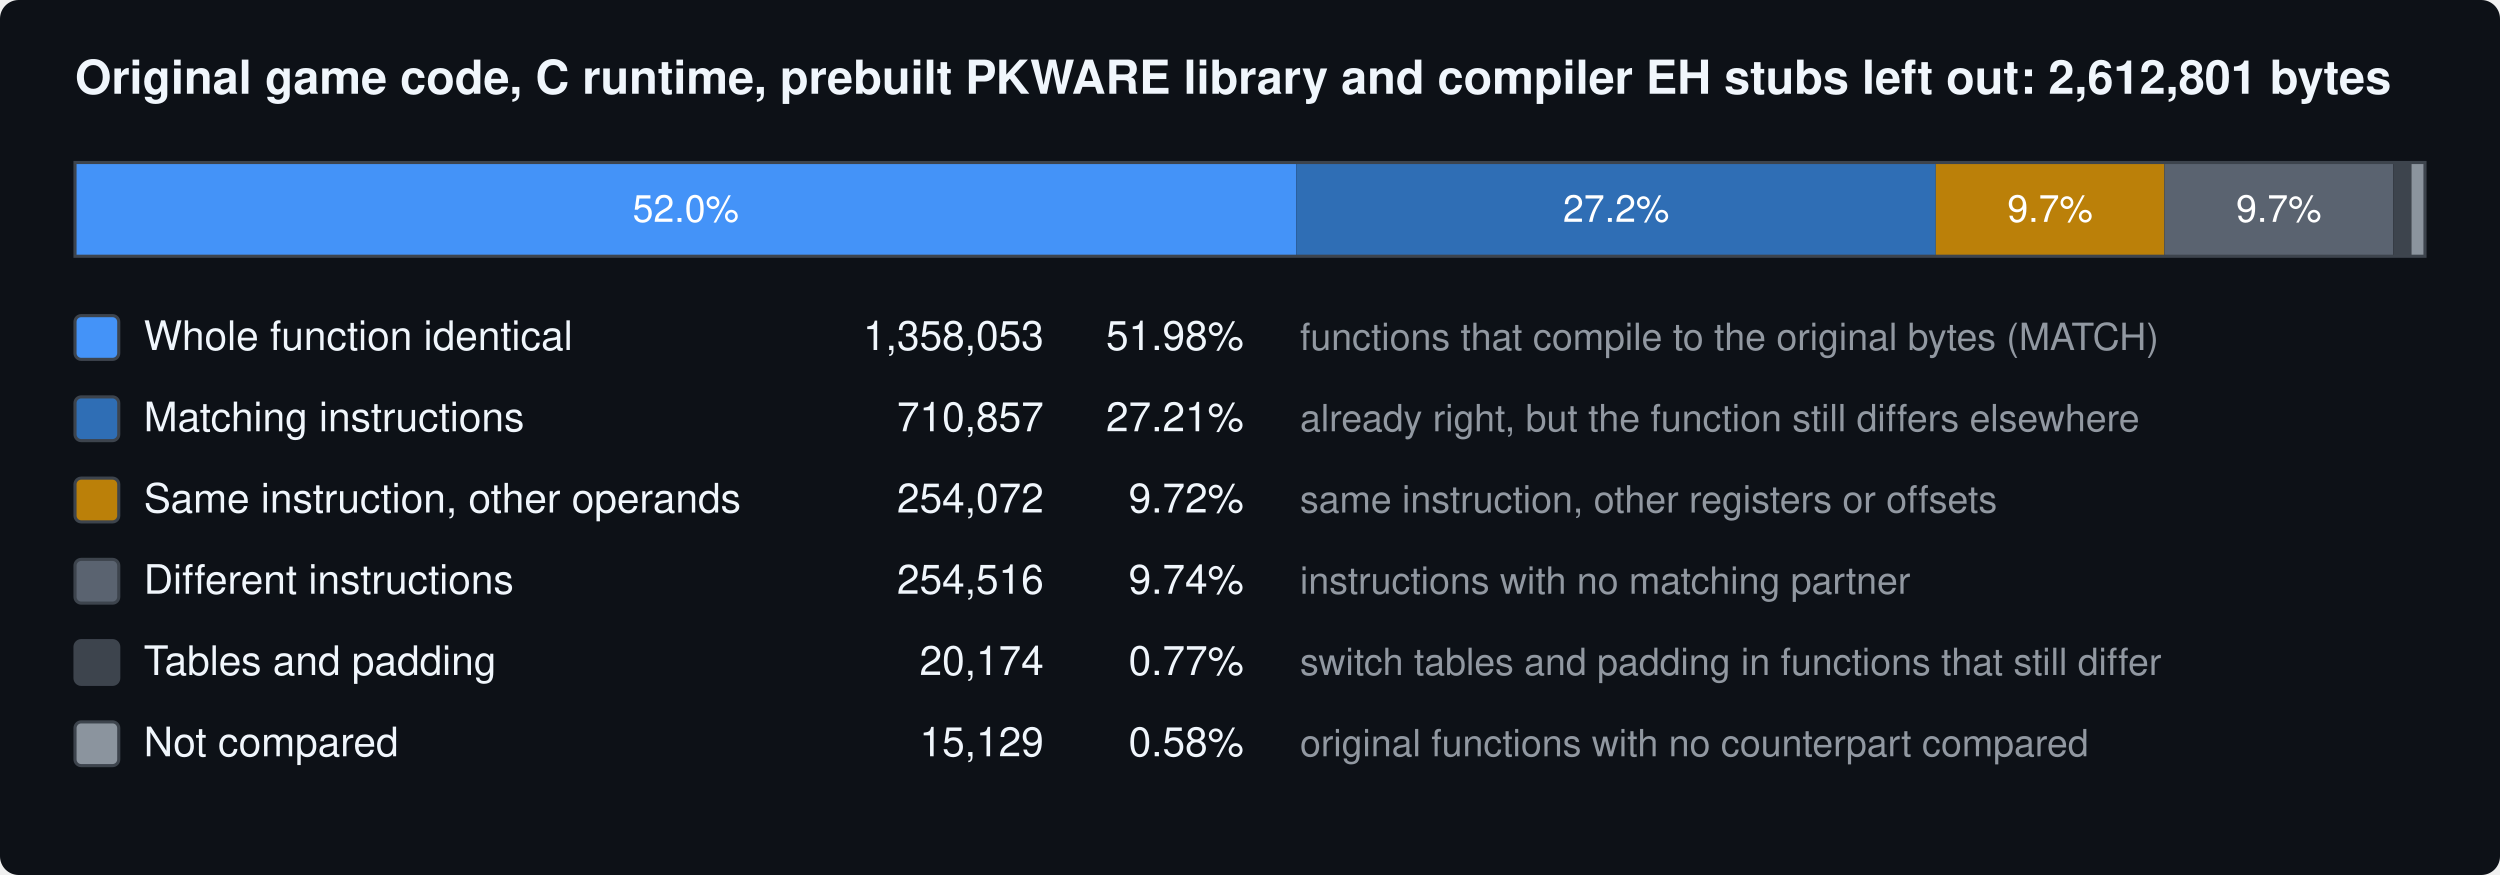
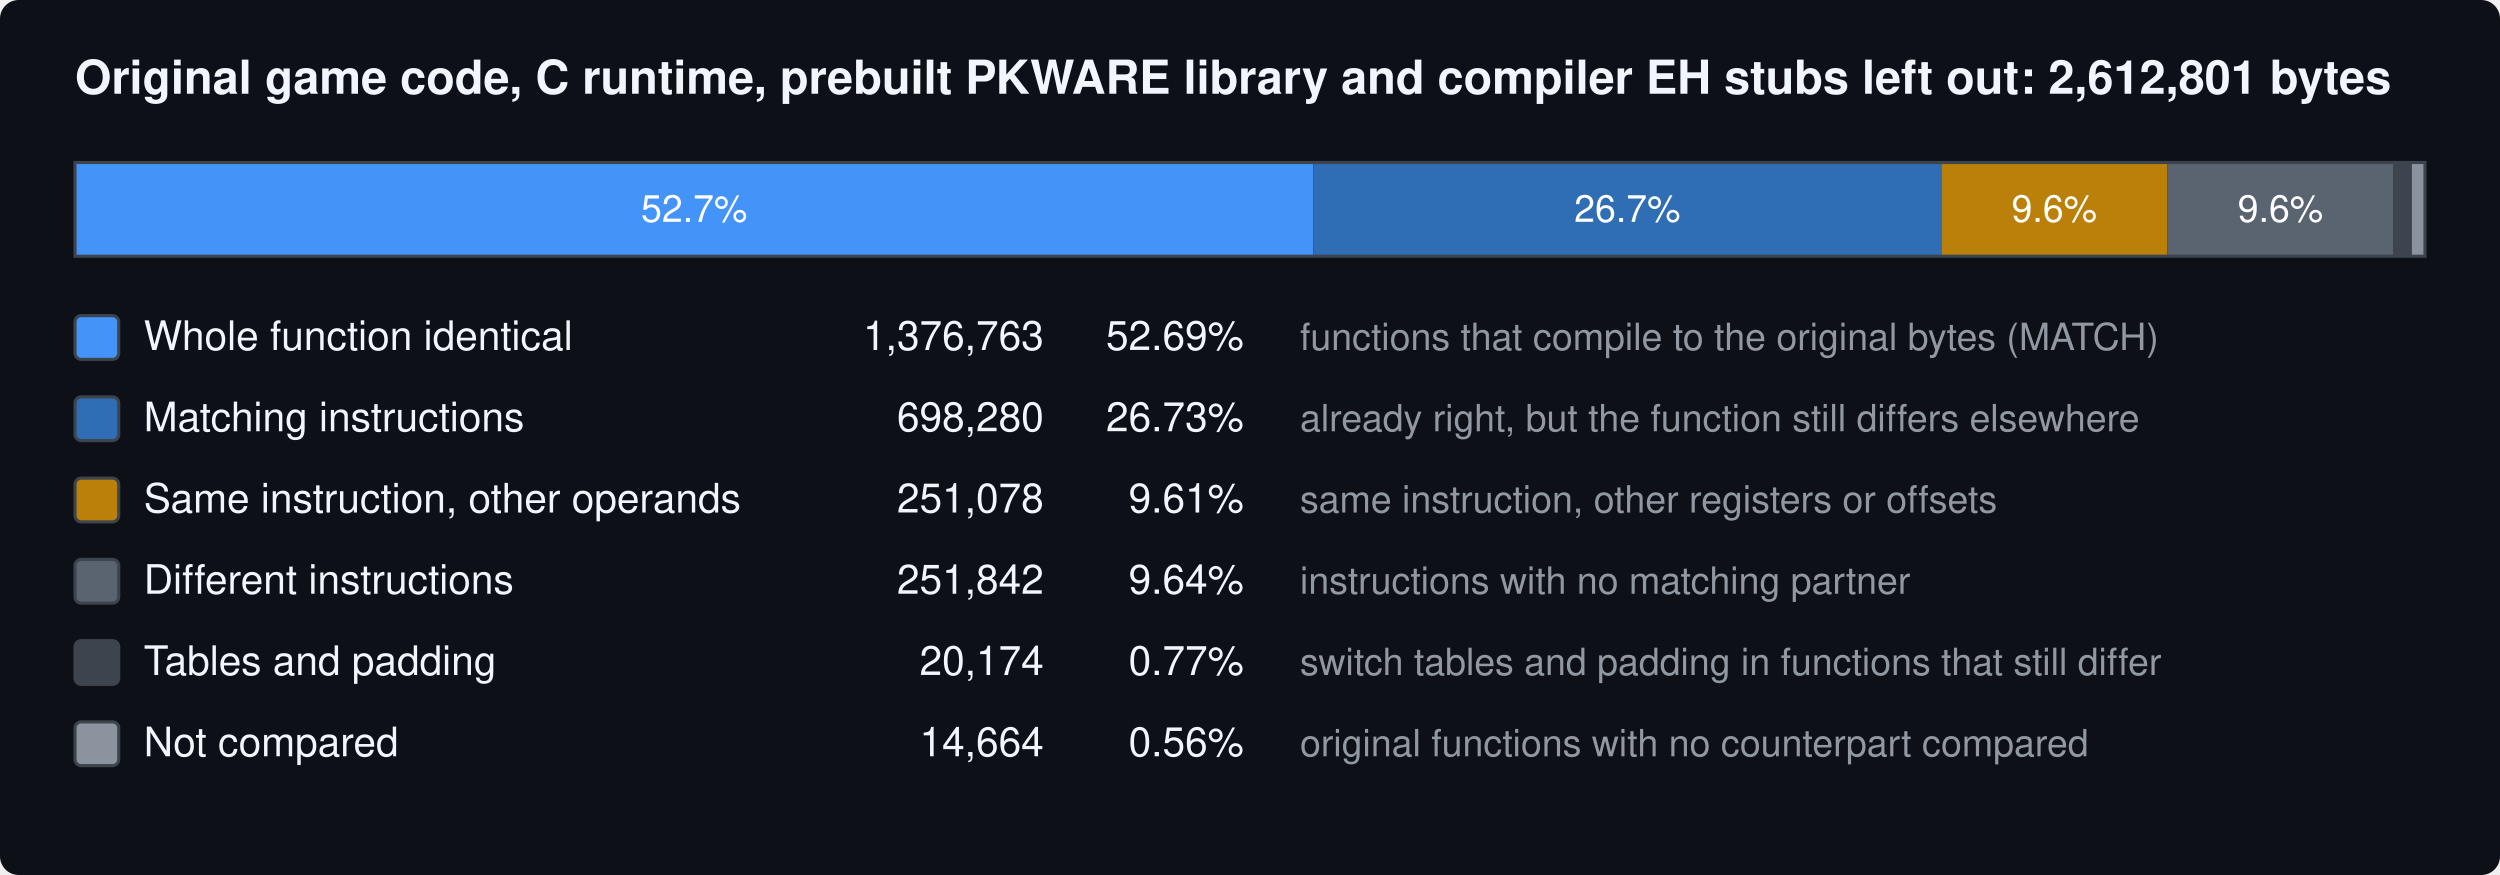
<svg xmlns="http://www.w3.org/2000/svg" width="800" height="280" viewBox="0 0 800 280" font-family="system-ui, -apple-system, Segoe UI, Helvetica, Arial, sans-serif">
  <rect width="800" height="280" rx="6" fill="#0d1117" />
  <text x="24" y="30" font-size="15" font-weight="600" fill="#f0f6fc">Original game code, C runtime, prebuilt PKWARE library and compiler EH stubs left out: 2,612,801 bytes</text>
-   <rect x="24.00" y="52" width="390.87" height="30" fill="#4493f8" />
-   <text x="219.43" y="71" font-size="12" text-anchor="middle" fill="#ffffff">52.0%</text>
-   <rect x="414.87" y="52" width="204.59" height="30" fill="#2f6eb5" />
-   <text x="517.16" y="71" font-size="12" text-anchor="middle" fill="#ffffff">27.2%</text>
-   <rect x="619.46" y="52" width="73.13" height="30" fill="#bb8009" />
-   <text x="656.02" y="71" font-size="12" text-anchor="middle" fill="#ffffff">9.7%</text>
-   <rect x="692.59" y="52" width="73.25" height="30" fill="#5a6370" />
-   <text x="729.21" y="71" font-size="12" text-anchor="middle" fill="#ffffff">9.7%</text>
-   <rect x="765.84" y="52" width="5.81" height="30" fill="#3d444d" />
-   <rect x="771.65" y="52" width="4.35" height="30" fill="#8b949e" />
+   <rect x="24.00" y="52" width="396.25" height="30" fill="#4493f8" />
+   <text x="222.13" y="71" font-size="12" text-anchor="middle" fill="#ffffff">52.7%</text>
+   <rect x="420.25" y="52" width="200.97" height="30" fill="#2f6eb5" />
+   <text x="520.74" y="71" font-size="12" text-anchor="middle" fill="#ffffff">26.7%</text>
+   <rect x="621.23" y="52" width="72.26" height="30" fill="#bb8009" />
+   <text x="657.36" y="71" font-size="12" text-anchor="middle" fill="#ffffff">9.6%</text>
+   <rect x="693.49" y="52" width="72.48" height="30" fill="#5a6370" />
+   <text x="729.73" y="71" font-size="12" text-anchor="middle" fill="#ffffff">9.6%</text>
+   <rect x="765.97" y="52" width="5.81" height="30" fill="#3d444d" />
+   <rect x="771.78" y="52" width="4.22" height="30" fill="#8b949e" />
  <rect x="24" y="52" width="752" height="30" fill="none" stroke="#3d444d" />
  <rect x="24" y="101" width="14" height="14" rx="2" fill="#4493f8" stroke="#3d444d" />
  <text x="46" y="112" font-size="13" fill="#f0f6fc">Whole function identical</text>
-   <text x="334" y="112" font-size="13" text-anchor="end" fill="#f0f6fc">1,358,053</text>
-   <text x="398" y="112" font-size="13" text-anchor="end" fill="#f0f6fc">51.98%</text>
+   <text x="334" y="112" font-size="13" text-anchor="end" fill="#f0f6fc">1,376,763</text>
+   <text x="398" y="112" font-size="13" text-anchor="end" fill="#f0f6fc">52.69%</text>
  <text x="416" y="112" font-size="12" fill="#9198a1">functions that compile to the original bytes (MATCH)</text>
  <rect x="24" y="127" width="14" height="14" rx="2" fill="#2f6eb5" stroke="#3d444d" />
  <text x="46" y="138" font-size="13" fill="#f0f6fc">Matching instructions</text>
-   <text x="334" y="138" font-size="13" text-anchor="end" fill="#f0f6fc">710,857</text>
-   <text x="398" y="138" font-size="13" text-anchor="end" fill="#f0f6fc">27.21%</text>
+   <text x="334" y="138" font-size="13" text-anchor="end" fill="#f0f6fc">698,280</text>
+   <text x="398" y="138" font-size="13" text-anchor="end" fill="#f0f6fc">26.73%</text>
  <text x="416" y="138" font-size="12" fill="#9198a1">already right, but the function still differs elsewhere</text>
  <rect x="24" y="153" width="14" height="14" rx="2" fill="#bb8009" stroke="#3d444d" />
  <text x="46" y="164" font-size="13" fill="#f0f6fc">Same instruction, other operands</text>
-   <text x="334" y="164" font-size="13" text-anchor="end" fill="#f0f6fc">254,072</text>
-   <text x="398" y="164" font-size="13" text-anchor="end" fill="#f0f6fc">9.72%</text>
+   <text x="334" y="164" font-size="13" text-anchor="end" fill="#f0f6fc">251,078</text>
+   <text x="398" y="164" font-size="13" text-anchor="end" fill="#f0f6fc">9.61%</text>
  <text x="416" y="164" font-size="12" fill="#9198a1">same instruction, other registers or offsets</text>
  <rect x="24" y="179" width="14" height="14" rx="2" fill="#5a6370" stroke="#3d444d" />
  <text x="46" y="190" font-size="13" fill="#f0f6fc">Different instructions</text>
-   <text x="334" y="190" font-size="13" text-anchor="end" fill="#f0f6fc">254,516</text>
-   <text x="398" y="190" font-size="13" text-anchor="end" fill="#f0f6fc">9.74%</text>
+   <text x="334" y="190" font-size="13" text-anchor="end" fill="#f0f6fc">251,842</text>
+   <text x="398" y="190" font-size="13" text-anchor="end" fill="#f0f6fc">9.64%</text>
  <text x="416" y="190" font-size="12" fill="#9198a1">instructions with no matching partner</text>
  <rect x="24" y="205" width="14" height="14" rx="2" fill="#3d444d" stroke="#3d444d" />
  <text x="46" y="216" font-size="13" fill="#f0f6fc">Tables and padding</text>
  <text x="334" y="216" font-size="13" text-anchor="end" fill="#f0f6fc">20,174</text>
  <text x="398" y="216" font-size="13" text-anchor="end" fill="#f0f6fc">0.77%</text>
  <text x="416" y="216" font-size="12" fill="#9198a1">switch tables and padding in functions that still differ</text>
  <rect x="24" y="231" width="14" height="14" rx="2" fill="#8b949e" stroke="#3d444d" />
  <text x="46" y="242" font-size="13" fill="#f0f6fc">Not compared</text>
-   <text x="334" y="242" font-size="13" text-anchor="end" fill="#f0f6fc">15,129</text>
-   <text x="398" y="242" font-size="13" text-anchor="end" fill="#f0f6fc">0.58%</text>
+   <text x="334" y="242" font-size="13" text-anchor="end" fill="#f0f6fc">14,664</text>
+   <text x="398" y="242" font-size="13" text-anchor="end" fill="#f0f6fc">0.56%</text>
  <text x="416" y="242" font-size="12" fill="#9198a1">original functions with no counterpart compared</text>
</svg>
